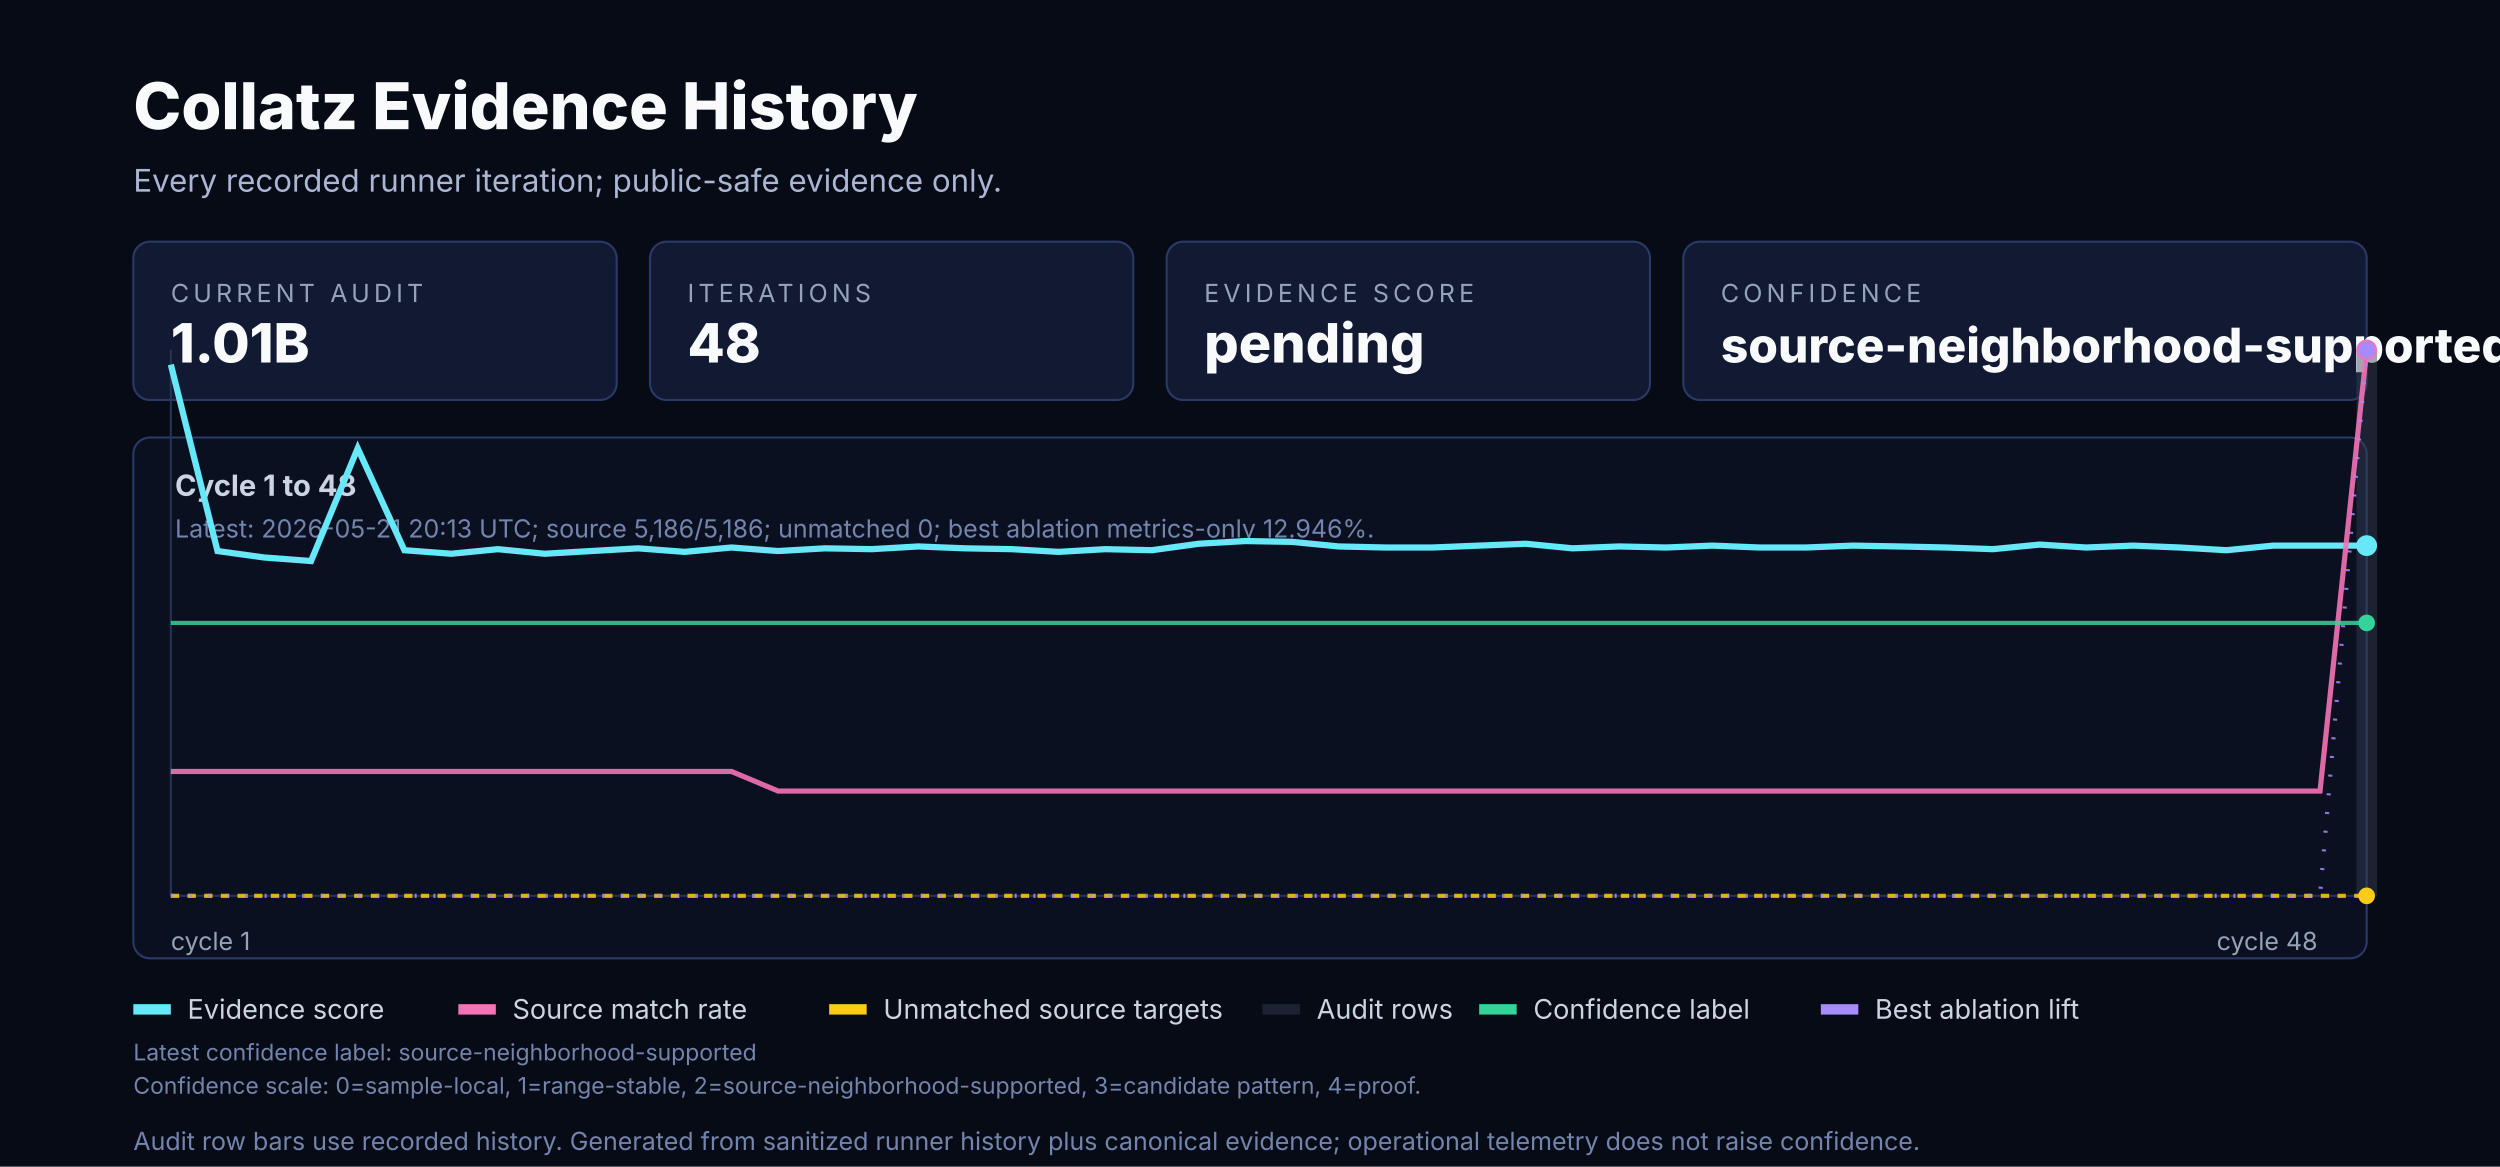
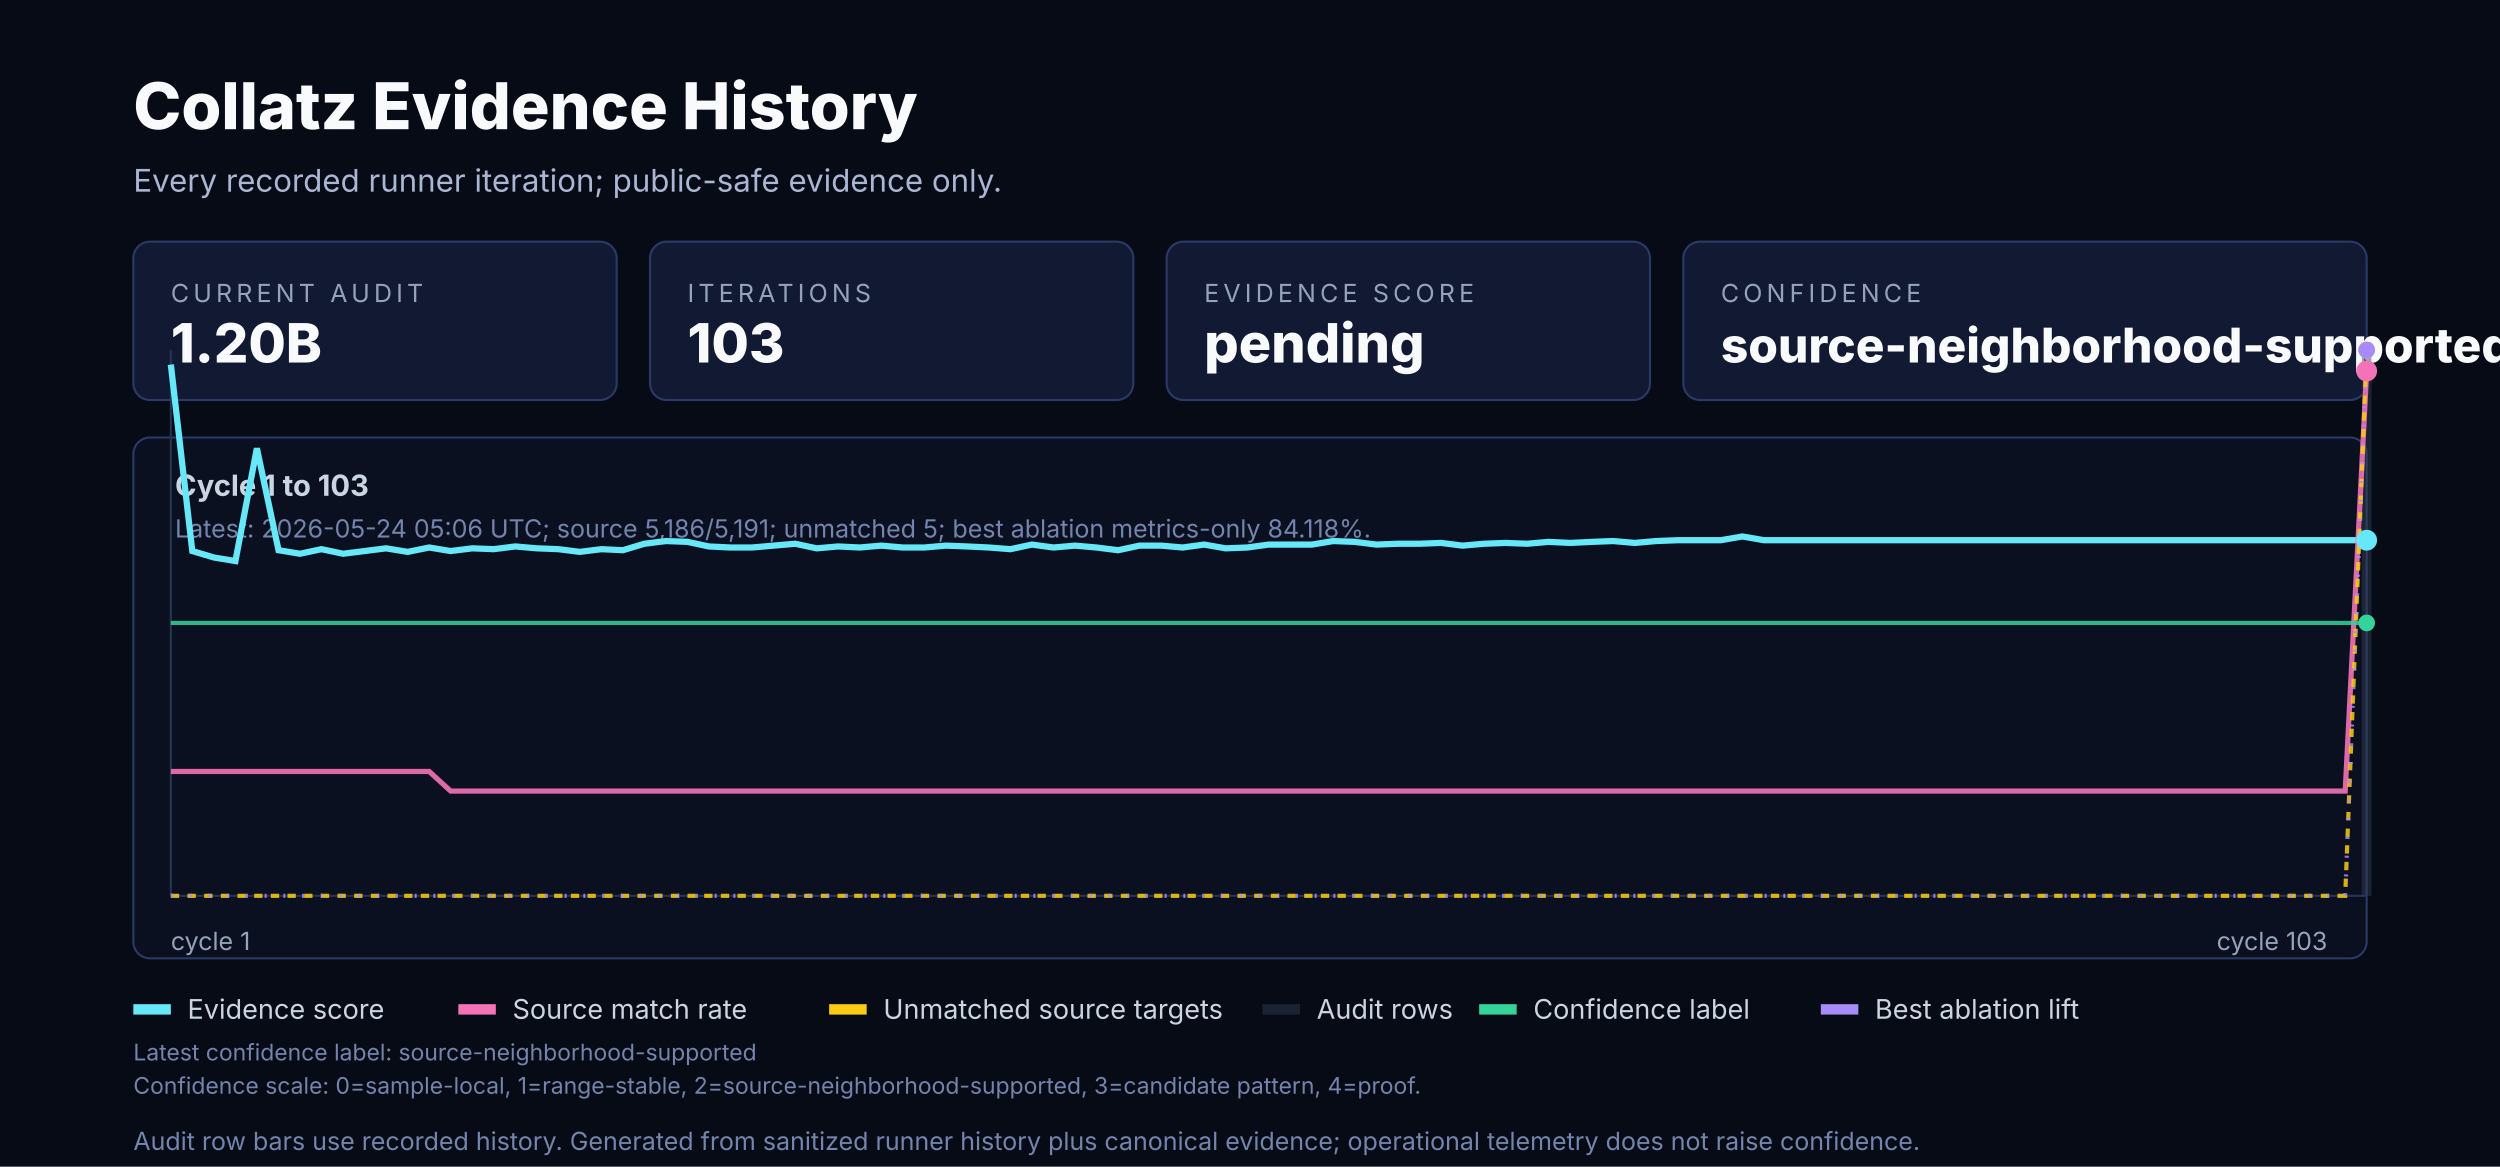
<svg xmlns="http://www.w3.org/2000/svg" width="1200" height="560" viewBox="0 0 1200 560" role="img" aria-labelledby="title desc">
  <rect width="1200" height="560" fill="#070b16" />
  <text x="64" y="62" fill="#f8fafc" font-family="Inter, ui-sans-serif, system-ui, sans-serif" font-size="31" font-weight="800">Collatz Evidence History</text>
  <text x="64" y="92" fill="#aab6d3" font-family="Inter, ui-sans-serif, system-ui, sans-serif" font-size="15">Every recorded runner iteration; public-safe evidence only.</text>
  <g>
    <rect x="64" y="116" width="232" height="76" rx="8" fill="#121a33" stroke="#2a3a68" />
    <text x="82" y="145" fill="#94a3b8" font-family="Inter, ui-sans-serif, system-ui, sans-serif" font-size="12" letter-spacing="2">CURRENT AUDIT</text>
-     <text x="82" y="174" fill="#f8fafc" font-family="Inter, ui-sans-serif, system-ui, sans-serif" font-size="26" font-weight="800">1.01B</text>
+     <text x="82" y="174" fill="#f8fafc" font-family="Inter, ui-sans-serif, system-ui, sans-serif" font-size="26" font-weight="800">1.20B</text>
  </g>
  <g>
    <rect x="312" y="116" width="232" height="76" rx="8" fill="#121a33" stroke="#2a3a68" />
    <text x="330" y="145" fill="#94a3b8" font-family="Inter, ui-sans-serif, system-ui, sans-serif" font-size="12" letter-spacing="2">ITERATIONS</text>
-     <text x="330" y="174" fill="#f8fafc" font-family="Inter, ui-sans-serif, system-ui, sans-serif" font-size="26" font-weight="800">48</text>
+     <text x="330" y="174" fill="#f8fafc" font-family="Inter, ui-sans-serif, system-ui, sans-serif" font-size="26" font-weight="800">103</text>
  </g>
  <g>
    <rect x="560" y="116" width="232" height="76" rx="8" fill="#121a33" stroke="#2a3a68" />
    <text x="578" y="145" fill="#94a3b8" font-family="Inter, ui-sans-serif, system-ui, sans-serif" font-size="12" letter-spacing="2">EVIDENCE SCORE</text>
    <text x="578" y="174" fill="#f8fafc" font-family="Inter, ui-sans-serif, system-ui, sans-serif" font-size="26" font-weight="800">pending</text>
  </g>
  <g>
    <rect x="808" y="116" width="328" height="76" rx="8" fill="#121a33" stroke="#2a3a68" />
    <text x="826" y="145" fill="#94a3b8" font-family="Inter, ui-sans-serif, system-ui, sans-serif" font-size="12" letter-spacing="2">CONFIDENCE</text>
    <text x="826" y="174" fill="#f8fafc" font-family="Inter, ui-sans-serif, system-ui, sans-serif" font-size="23" font-weight="800">source-neighborhood-supported</text>
  </g>
  <g>
    <rect x="64" y="210" width="1072" height="250" rx="8" fill="#0b1020" stroke="#2a3a68" />
    <line x1="82" y1="168" x2="82" y2="430" stroke="#253453" />
    <line x1="82" y1="430" x2="1136" y2="430" stroke="#253453" />
-     <text x="84" y="238" fill="#cbd5e1" font-family="Inter, ui-sans-serif, system-ui, sans-serif" font-size="14" font-weight="700">Cycle 1 to 48</text>
-     <text x="84" y="258" fill="#7384ad" font-family="Inter, ui-sans-serif, system-ui, sans-serif" font-size="12">Latest: 2026-05-21 20:13 UTC; source 5,186/5,186; unmatched 0; best ablation metrics-only 12.946%.</text>
-     <rect x="1131.1" y="168.0" width="9.9" height="262.0" fill="#334155" opacity="0.45" />
-     <polyline points="82.0,175.0 104.4,264.5 126.9,267.6 149.3,269.3 171.7,215.2 194.1,264.1 216.6,265.8 239.0,263.6 261.4,265.8 283.8,264.5 306.3,263.2 328.7,264.9 351.1,262.8 373.5,264.5 396.0,263.2 418.4,263.6 440.8,262.3 463.2,263.2 485.7,263.6 508.1,264.9 530.5,263.6 552.9,264.1 575.4,261.0 597.8,259.7 620.2,260.1 642.6,262.3 665.1,262.8 687.5,262.8 709.9,261.9 732.3,261.0 754.8,263.2 777.2,262.3 799.6,262.8 822.0,261.9 844.5,262.8 866.9,262.8 889.3,261.9 911.7,262.3 934.2,262.8 956.6,263.6 979.0,261.4 1001.4,262.8 1023.9,261.9 1046.3,262.8 1068.7,264.1 1091.1,261.9 1113.6,261.9 1136.0,261.9" fill="none" stroke="#67e8f9" stroke-width="3" />
-     <polyline points="82.0,370.3 104.4,370.3 126.9,370.3 149.3,370.3 171.7,370.3 194.1,370.3 216.6,370.3 239.0,370.3 261.4,370.3 283.8,370.3 306.3,370.3 328.7,370.3 351.1,370.3 373.5,379.7 396.0,379.7 418.4,379.7 440.8,379.7 463.2,379.7 485.7,379.7 508.1,379.7 530.5,379.7 552.9,379.7 575.4,379.7 597.8,379.7 620.2,379.7 642.6,379.7 665.1,379.7 687.5,379.7 709.9,379.7 732.3,379.7 754.8,379.7 777.2,379.7 799.6,379.7 822.0,379.7 844.5,379.7 866.9,379.7 889.3,379.7 911.7,379.7 934.2,379.7 956.6,379.7 979.0,379.7 1001.4,379.7 1023.9,379.7 1046.3,379.7 1068.7,379.7 1091.1,379.7 1113.6,379.7 1136.0,168.0" fill="none" stroke="#f472b6" stroke-width="2.5" opacity="0.9" />
-     <polyline points="82.0,430.0 104.4,430.0 126.9,430.0 149.3,430.0 171.7,430.0 194.1,430.0 216.6,430.0 239.0,430.0 261.4,430.0 283.8,430.0 306.3,430.0 328.7,430.0 351.1,430.0 373.5,430.0 396.0,430.0 418.4,430.0 440.8,430.0 463.2,430.0 485.7,430.0 508.1,430.0 530.5,430.0 552.9,430.0 575.4,430.0 597.8,430.0 620.2,430.0 642.6,430.0 665.1,430.0 687.5,430.0 709.9,430.0 732.3,430.0 754.8,430.0 777.2,430.0 799.6,430.0 822.0,430.0 844.5,430.0 866.9,430.0 889.3,430.0 911.7,430.0 934.2,430.0 956.6,430.0 979.0,430.0 1001.4,430.0 1023.9,430.0 1046.3,430.0 1068.7,430.0 1091.1,430.0 1113.6,430.0 1136.0,430.0" fill="none" stroke="#facc15" stroke-width="2.0" opacity="0.85" stroke-dasharray="4 4" />
-     <polyline points="82.0,299.0 104.4,299.0 126.9,299.0 149.3,299.0 171.7,299.0 194.1,299.0 216.6,299.0 239.0,299.0 261.4,299.0 283.8,299.0 306.3,299.0 328.7,299.0 351.1,299.0 373.5,299.0 396.0,299.0 418.4,299.0 440.8,299.0 463.2,299.0 485.7,299.0 508.1,299.0 530.5,299.0 552.9,299.0 575.4,299.0 597.8,299.0 620.2,299.0 642.6,299.0 665.1,299.0 687.5,299.0 709.9,299.0 732.3,299.0 754.8,299.0 777.2,299.0 799.6,299.0 822.0,299.0 844.5,299.0 866.9,299.0 889.3,299.0 911.7,299.0 934.2,299.0 956.6,299.0 979.0,299.0 1001.4,299.0 1023.9,299.0 1046.3,299.0 1068.7,299.0 1091.1,299.0 1113.6,299.0 1136.0,299.0" fill="none" stroke="#34d399" stroke-width="2.0" opacity="0.85" />
-     <polyline points="82.0,430.0 104.4,430.0 126.9,430.0 149.3,430.0 171.7,430.0 194.1,430.0 216.6,430.0 239.0,430.0 261.4,430.0 283.8,430.0 306.3,430.0 328.7,430.0 351.1,430.0 373.5,430.0 396.0,430.0 418.4,430.0 440.8,430.0 463.2,430.0 485.7,430.0 508.1,430.0 530.5,430.0 552.9,430.0 575.4,430.0 597.8,430.0 620.2,430.0 642.6,430.0 665.1,430.0 687.5,430.0 709.9,430.0 732.3,430.0 754.8,430.0 777.2,430.0 799.6,430.0 822.0,430.0 844.5,430.0 866.9,430.0 889.3,430.0 911.7,430.0 934.2,430.0 956.6,430.0 979.0,430.0 1001.4,430.0 1023.9,430.0 1046.3,430.0 1068.7,430.0 1091.1,430.0 1113.6,430.0 1136.0,168.0" fill="none" stroke="#a78bfa" stroke-width="2.0" opacity="0.85" stroke-dasharray="1 8" />
-     <circle cx="1136.0" cy="261.9" r="5" fill="#67e8f9" />
-     <circle cx="1136.0" cy="168.0" r="5" fill="#f472b6" />
-     <circle cx="1136.0" cy="430.0" r="4" fill="#facc15" />
+     <text x="84" y="238" fill="#cbd5e1" font-family="Inter, ui-sans-serif, system-ui, sans-serif" font-size="14" font-weight="700">Cycle 1 to 103</text>
+     <text x="84" y="258" fill="#7384ad" font-family="Inter, ui-sans-serif, system-ui, sans-serif" font-size="12">Latest: 2026-05-24 05:06 UTC; source 5,186/5,191; unmatched 5; best ablation metrics-only 84.118%.</text>
+     <rect x="1133.7" y="168.0" width="4.6" height="262.0" fill="#334155" opacity="0.45" />
+     <polyline points="82.0,175.0 92.3,264.5 102.7,267.6 113.0,269.3 123.3,215.2 133.7,264.1 144.0,265.8 154.3,263.6 164.7,265.8 175.0,264.5 185.3,263.2 195.7,264.9 206.0,262.8 216.3,264.5 226.7,263.2 237.0,263.6 247.3,262.3 257.7,263.2 268.0,263.6 278.3,264.9 288.7,263.6 299.0,264.1 309.3,261.0 319.7,259.7 330.0,260.1 340.3,262.3 350.7,262.8 361.0,262.8 371.3,261.9 381.7,261.0 392.0,263.2 402.3,262.3 412.7,262.8 423.0,261.9 433.3,262.8 443.7,262.8 454.0,261.9 464.3,262.3 474.7,262.8 485.0,263.6 495.3,261.4 505.7,262.8 516.0,261.9 526.3,262.8 536.7,264.1 547.0,261.9 557.3,261.9 567.7,262.8 578.0,261.4 588.3,263.2 598.7,262.8 609.0,261.4 619.3,261.4 629.7,261.4 640.0,259.7 650.3,260.1 660.7,261.4 671.0,261.0 681.3,261.0 691.7,260.6 702.0,261.9 712.3,261.0 722.7,260.6 733.0,261.0 743.3,260.1 753.7,260.6 764.0,260.1 774.3,259.7 784.7,260.6 795.0,259.7 805.3,259.3 815.7,259.3 826.0,259.3 836.3,257.5 846.7,259.3 857.0,259.3 867.3,259.3 877.7,259.3 888.0,259.3 898.3,259.3 908.7,259.3 919.0,259.3 929.3,259.3 939.7,259.3 950.0,259.3 960.3,259.3 970.7,259.3 981.0,259.3 991.3,259.3 1001.7,259.3 1012.0,259.3 1022.3,259.3 1032.7,259.3 1043.0,259.3 1053.3,259.3 1063.7,259.3 1074.0,259.3 1084.3,259.3 1094.7,259.3 1105.0,259.3 1115.3,259.3 1125.7,259.3 1136.0,259.3" fill="none" stroke="#67e8f9" stroke-width="3" />
+     <polyline points="82.0,370.3 92.3,370.3 102.7,370.3 113.0,370.3 123.3,370.3 133.7,370.3 144.0,370.3 154.3,370.3 164.7,370.3 175.0,370.3 185.3,370.3 195.7,370.3 206.0,370.3 216.3,379.7 226.7,379.7 237.0,379.7 247.3,379.7 257.7,379.7 268.0,379.7 278.3,379.7 288.7,379.7 299.0,379.7 309.3,379.7 319.7,379.7 330.0,379.7 340.3,379.7 350.7,379.7 361.0,379.7 371.3,379.7 381.7,379.7 392.0,379.7 402.3,379.7 412.7,379.7 423.0,379.7 433.3,379.7 443.7,379.7 454.0,379.7 464.3,379.7 474.7,379.7 485.0,379.7 495.3,379.7 505.7,379.7 516.0,379.7 526.3,379.7 536.7,379.7 547.0,379.7 557.3,379.7 567.7,379.7 578.0,379.7 588.3,379.7 598.7,379.7 609.0,379.7 619.3,379.7 629.7,379.7 640.0,379.7 650.3,379.7 660.7,379.7 671.0,379.7 681.3,379.7 691.7,379.7 702.0,379.7 712.3,379.7 722.7,379.7 733.0,379.7 743.3,379.7 753.7,379.7 764.0,379.7 774.3,379.7 784.7,379.7 795.0,379.7 805.3,379.7 815.7,379.7 826.0,379.7 836.3,379.7 846.7,379.7 857.0,379.7 867.3,379.7 877.7,379.7 888.0,379.7 898.3,379.7 908.7,379.7 919.0,379.7 929.3,379.7 939.7,379.7 950.0,379.7 960.3,379.7 970.7,379.7 981.0,379.7 991.3,379.7 1001.7,379.7 1012.0,379.7 1022.3,379.7 1032.7,379.7 1043.0,379.7 1053.3,379.7 1063.7,379.7 1074.0,379.7 1084.3,379.7 1094.7,379.7 1105.0,379.7 1115.3,379.7 1125.7,379.7 1136.0,178.1" fill="none" stroke="#f472b6" stroke-width="2.5" opacity="0.9" />
+     <polyline points="82.0,430.0 92.3,430.0 102.7,430.0 113.0,430.0 123.3,430.0 133.7,430.0 144.0,430.0 154.3,430.0 164.7,430.0 175.0,430.0 185.3,430.0 195.7,430.0 206.0,430.0 216.3,430.0 226.7,430.0 237.0,430.0 247.3,430.0 257.7,430.0 268.0,430.0 278.3,430.0 288.7,430.0 299.0,430.0 309.3,430.0 319.7,430.0 330.0,430.0 340.3,430.0 350.7,430.0 361.0,430.0 371.3,430.0 381.7,430.0 392.0,430.0 402.3,430.0 412.7,430.0 423.0,430.0 433.3,430.0 443.7,430.0 454.0,430.0 464.3,430.0 474.7,430.0 485.0,430.0 495.3,430.0 505.7,430.0 516.0,430.0 526.3,430.0 536.7,430.0 547.0,430.0 557.3,430.0 567.7,430.0 578.0,430.0 588.3,430.0 598.7,430.0 609.0,430.0 619.3,430.0 629.7,430.0 640.0,430.0 650.3,430.0 660.7,430.0 671.0,430.0 681.3,430.0 691.7,430.0 702.0,430.0 712.3,430.0 722.7,430.0 733.0,430.0 743.3,430.0 753.7,430.0 764.0,430.0 774.3,430.0 784.7,430.0 795.0,430.0 805.3,430.0 815.7,430.0 826.0,430.0 836.3,430.0 846.7,430.0 857.0,430.0 867.3,430.0 877.7,430.0 888.0,430.0 898.3,430.0 908.7,430.0 919.0,430.0 929.3,430.0 939.7,430.0 950.0,430.0 960.3,430.0 970.7,430.0 981.0,430.0 991.3,430.0 1001.7,430.0 1012.0,430.0 1022.3,430.0 1032.7,430.0 1043.0,430.0 1053.3,430.0 1063.7,430.0 1074.0,430.0 1084.3,430.0 1094.7,430.0 1105.0,430.0 1115.3,430.0 1125.7,430.0 1136.0,168.0" fill="none" stroke="#facc15" stroke-width="2.0" opacity="0.85" stroke-dasharray="4 4" />
+     <polyline points="82.0,299.0 92.3,299.0 102.7,299.0 113.0,299.0 123.3,299.0 133.7,299.0 144.0,299.0 154.3,299.0 164.7,299.0 175.0,299.0 185.3,299.0 195.7,299.0 206.0,299.0 216.3,299.0 226.7,299.0 237.0,299.0 247.3,299.0 257.7,299.0 268.0,299.0 278.3,299.0 288.7,299.0 299.0,299.0 309.3,299.0 319.7,299.0 330.0,299.0 340.3,299.0 350.7,299.0 361.0,299.0 371.3,299.0 381.7,299.0 392.0,299.0 402.3,299.0 412.7,299.0 423.0,299.0 433.3,299.0 443.7,299.0 454.0,299.0 464.3,299.0 474.7,299.0 485.0,299.0 495.3,299.0 505.7,299.0 516.0,299.0 526.3,299.0 536.7,299.0 547.0,299.0 557.3,299.0 567.7,299.0 578.0,299.0 588.3,299.0 598.7,299.0 609.0,299.0 619.3,299.0 629.7,299.0 640.0,299.0 650.3,299.0 660.7,299.0 671.0,299.0 681.3,299.0 691.7,299.0 702.0,299.0 712.3,299.0 722.7,299.0 733.0,299.0 743.3,299.0 753.7,299.0 764.0,299.0 774.3,299.0 784.7,299.0 795.0,299.0 805.3,299.0 815.7,299.0 826.0,299.0 836.3,299.0 846.7,299.0 857.0,299.0 867.3,299.0 877.7,299.0 888.0,299.0 898.3,299.0 908.7,299.0 919.0,299.0 929.3,299.0 939.7,299.0 950.0,299.0 960.3,299.0 970.7,299.0 981.0,299.0 991.3,299.0 1001.7,299.0 1012.0,299.0 1022.3,299.0 1032.7,299.0 1043.0,299.0 1053.3,299.0 1063.7,299.0 1074.0,299.0 1084.3,299.0 1094.7,299.0 1105.0,299.0 1115.3,299.0 1125.7,299.0 1136.0,299.0" fill="none" stroke="#34d399" stroke-width="2.0" opacity="0.85" />
+     <polyline points="82.0,430.0 92.3,430.0 102.7,430.0 113.0,430.0 123.3,430.0 133.7,430.0 144.0,430.0 154.3,430.0 164.7,430.0 175.0,430.0 185.3,430.0 195.7,430.0 206.0,430.0 216.3,430.0 226.7,430.0 237.0,430.0 247.3,430.0 257.7,430.0 268.0,430.0 278.3,430.0 288.7,430.0 299.0,430.0 309.3,430.0 319.7,430.0 330.0,430.0 340.3,430.0 350.7,430.0 361.0,430.0 371.3,430.0 381.7,430.0 392.0,430.0 402.3,430.0 412.7,430.0 423.0,430.0 433.3,430.0 443.7,430.0 454.0,430.0 464.3,430.0 474.7,430.0 485.0,430.0 495.3,430.0 505.7,430.0 516.0,430.0 526.3,430.0 536.7,430.0 547.0,430.0 557.3,430.0 567.7,430.0 578.0,430.0 588.3,430.0 598.7,430.0 609.0,430.0 619.3,430.0 629.7,430.0 640.0,430.0 650.3,430.0 660.7,430.0 671.0,430.0 681.3,430.0 691.7,430.0 702.0,430.0 712.3,430.0 722.7,430.0 733.0,430.0 743.3,430.0 753.7,430.0 764.0,430.0 774.3,430.0 784.7,430.0 795.0,430.0 805.3,430.0 815.7,430.0 826.0,430.0 836.3,430.0 846.7,430.0 857.0,430.0 867.3,430.0 877.7,430.0 888.0,430.0 898.3,430.0 908.7,430.0 919.0,430.0 929.3,430.0 939.7,430.0 950.0,430.0 960.3,430.0 970.7,430.0 981.0,430.0 991.3,430.0 1001.7,430.0 1012.0,430.0 1022.3,430.0 1032.7,430.0 1043.0,430.0 1053.3,430.0 1063.7,430.0 1074.0,430.0 1084.3,430.0 1094.7,430.0 1105.0,430.0 1115.3,430.0 1125.7,430.0 1136.0,168.0" fill="none" stroke="#a78bfa" stroke-width="2.0" opacity="0.85" stroke-dasharray="1 8" />
+     <circle cx="1136.0" cy="259.3" r="5" fill="#67e8f9" />
+     <circle cx="1136.0" cy="178.1" r="5" fill="#f472b6" />
+     <circle cx="1136.0" cy="168.0" r="4" fill="#facc15" />
    <circle cx="1136.0" cy="299.0" r="4" fill="#34d399" />
    <circle cx="1136.0" cy="168.0" r="4" fill="#a78bfa" />
    <text x="82" y="456" fill="#94a3b8" font-family="Inter, ui-sans-serif, system-ui, sans-serif" font-size="12">cycle 1</text>
-     <text x="1064" y="456" fill="#94a3b8" font-family="Inter, ui-sans-serif, system-ui, sans-serif" font-size="12">cycle 48</text>
+     <text x="1064" y="456" fill="#94a3b8" font-family="Inter, ui-sans-serif, system-ui, sans-serif" font-size="12">cycle 103</text>
  </g>
  <g>
    <rect x="64" y="482" width="18" height="5" fill="#67e8f9" />
    <text x="90" y="489" fill="#cbd5e1" font-family="Inter, ui-sans-serif, system-ui, sans-serif" font-size="13">Evidence score</text>
    <rect x="220" y="482" width="18" height="5" fill="#f472b6" />
    <text x="246" y="489" fill="#cbd5e1" font-family="Inter, ui-sans-serif, system-ui, sans-serif" font-size="13">Source match rate</text>
    <rect x="398" y="482" width="18" height="5" fill="#facc15" />
    <text x="424" y="489" fill="#cbd5e1" font-family="Inter, ui-sans-serif, system-ui, sans-serif" font-size="13">Unmatched source targets</text>
    <rect x="606" y="482" width="18" height="5" fill="#334155" opacity="0.45" />
    <text x="632" y="489" fill="#cbd5e1" font-family="Inter, ui-sans-serif, system-ui, sans-serif" font-size="13">Audit rows</text>
    <rect x="710" y="482" width="18" height="5" fill="#34d399" />
    <text x="736" y="489" fill="#cbd5e1" font-family="Inter, ui-sans-serif, system-ui, sans-serif" font-size="13">Confidence label</text>
    <rect x="874" y="482" width="18" height="5" fill="#a78bfa" />
    <text x="900" y="489" fill="#cbd5e1" font-family="Inter, ui-sans-serif, system-ui, sans-serif" font-size="13">Best ablation lift</text>
    <text x="64" y="509" fill="#7384ad" font-family="Inter, ui-sans-serif, system-ui, sans-serif" font-size="11">Latest confidence label: source-neighborhood-supported</text>
    <text x="64" y="525" fill="#7384ad" font-family="Inter, ui-sans-serif, system-ui, sans-serif" font-size="11">Confidence scale: 0=sample-local, 1=range-stable, 2=source-neighborhood-supported, 3=candidate pattern, 4=proof.</text>
  </g>
  <text x="64" y="552" fill="#7384ad" font-family="Inter, ui-sans-serif, system-ui, sans-serif" font-size="12">Audit row bars use recorded history. Generated from sanitized runner history plus canonical evidence; operational telemetry does not raise confidence.</text>
</svg>
